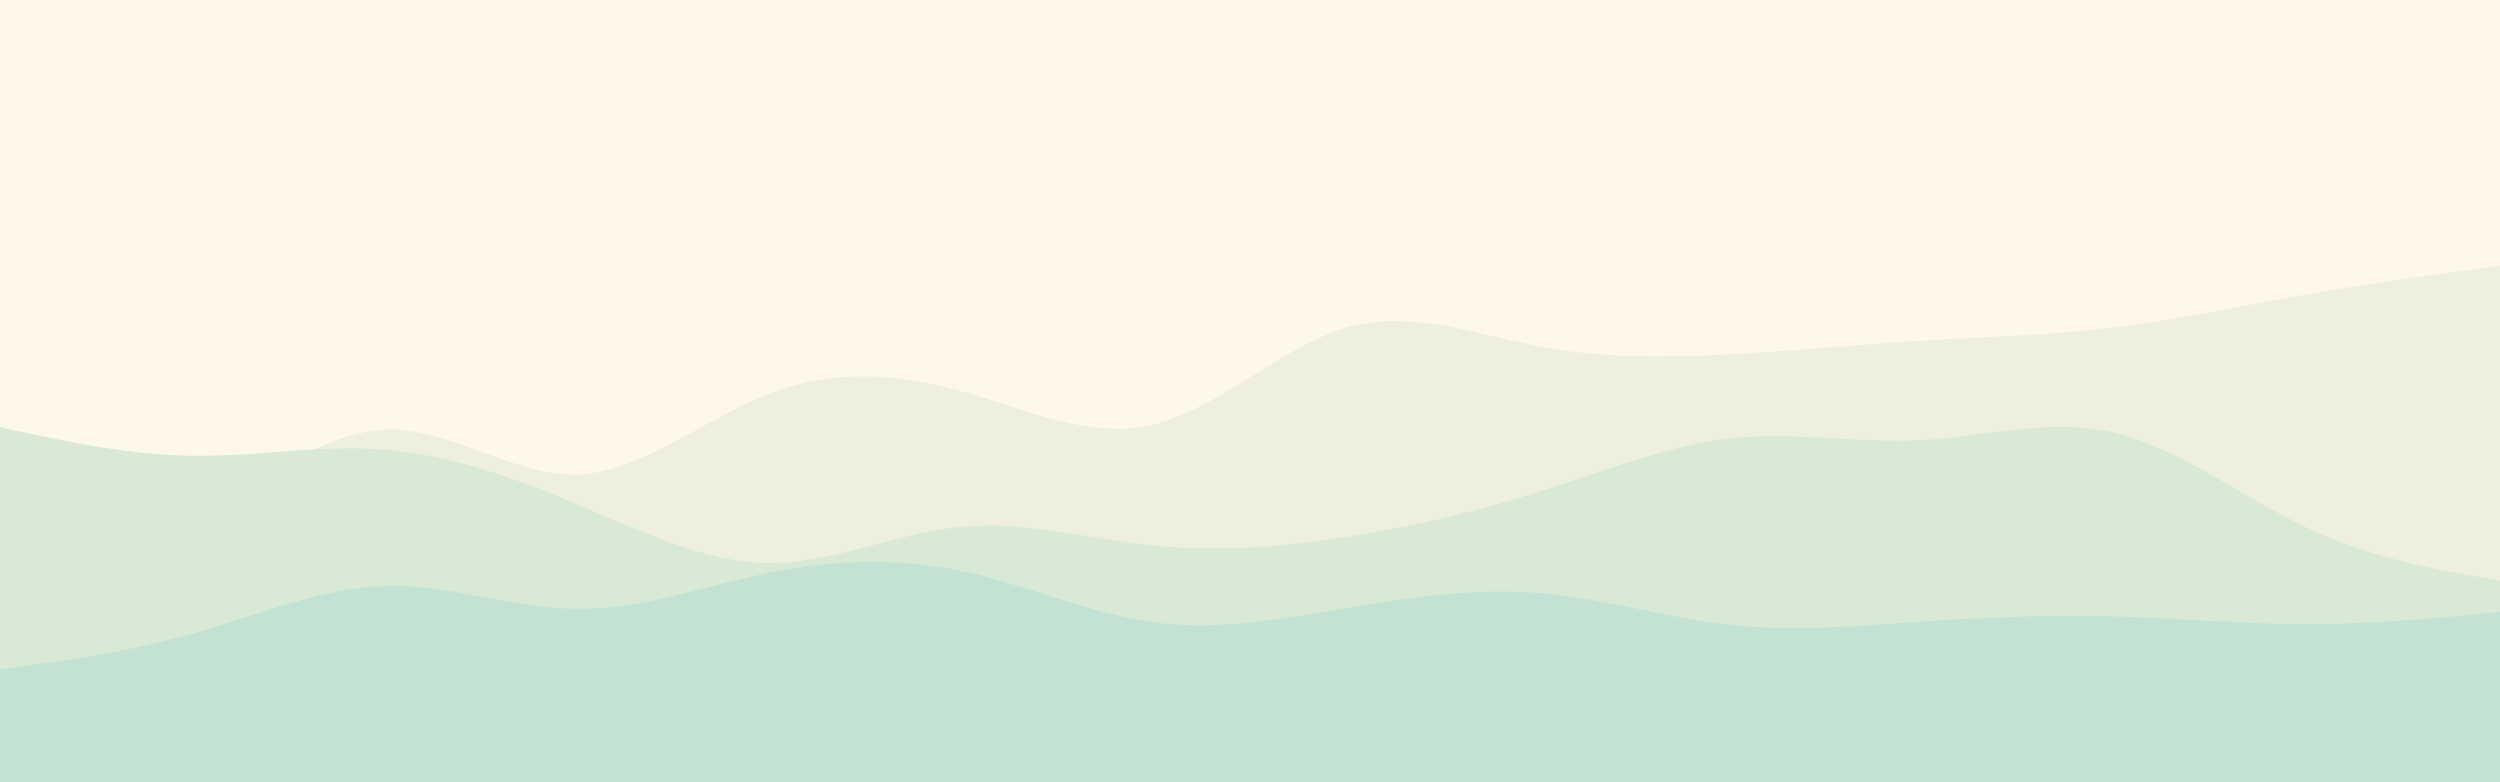
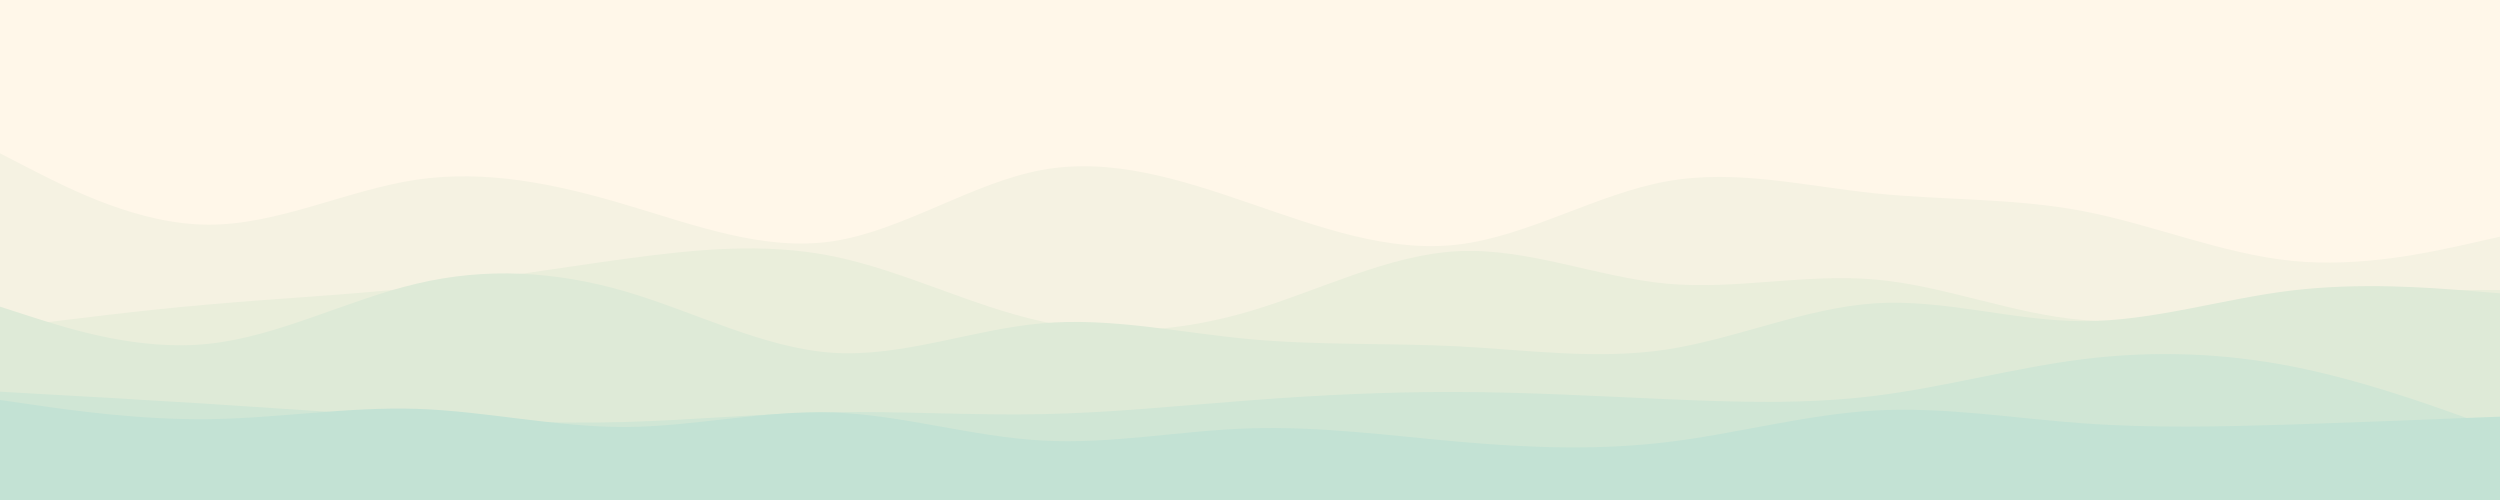
- <svg xmlns="http://www.w3.org/2000/svg" id="visual" viewBox="0 0 960 300" width="960" height="300" version="1.1">
-   <rect x="0" y="0" width="960" height="300" fill="#FFF7E9" />
-   <path d="M0 140L12.3 139.7C24.7 139.3 49.3 138.7 74 129.5C98.7 120.3 123.3 102.7 148 94.2C172.7 85.7 197.3 86.3 221.8 93C246.3 99.7 270.7 112.3 295.2 121.8C319.7 131.3 344.3 137.7 369 145.8C393.7 154 418.3 164 443 161.8C467.7 159.7 492.3 145.3 517 139C541.7 132.7 566.3 134.3 591 132.7C615.7 131 640.3 126 664.8 127.7C689.3 129.3 713.7 137.7 738.2 143C762.7 148.3 787.3 150.7 812 149.7C836.7 148.7 861.3 144.3 886 128.7C910.7 113 935.3 86 947.7 72.5L960 59L960 301L947.7 301C935.3 301 910.7 301 886 301C861.3 301 836.7 301 812 301C787.3 301 762.7 301 738.2 301C713.7 301 689.3 301 664.8 301C640.3 301 615.7 301 591 301C566.3 301 541.7 301 517 301C492.3 301 467.7 301 443 301C418.3 301 393.7 301 369 301C344.3 301 319.7 301 295.2 301C270.7 301 246.3 301 221.8 301C197.3 301 172.7 301 148 301C123.3 301 98.7 301 74 301C49.3 301 24.7 301 12.3 301L0 301Z" fill="#fff7e9" />
-   <path d="M0 179L12.3 183.8C24.7 188.7 49.3 198.3 74 192.7C98.7 187 123.3 166 148 165C172.7 164 197.3 183 221.8 182.2C246.3 181.3 270.7 160.7 295.2 151.2C319.7 141.7 344.3 143.3 369 150.2C393.7 157 418.3 169 443 163C467.7 157 492.3 133 517 125.8C541.7 118.7 566.3 128.3 591 133C615.7 137.7 640.3 137.3 664.8 136C689.3 134.7 713.7 132.3 738.2 130.8C762.7 129.3 787.3 128.7 812 125.7C836.7 122.7 861.3 117.3 886 113C910.7 108.7 935.3 105.3 947.7 103.7L960 102L960 301L947.7 301C935.3 301 910.7 301 886 301C861.3 301 836.7 301 812 301C787.3 301 762.7 301 738.2 301C713.7 301 689.3 301 664.8 301C640.3 301 615.7 301 591 301C566.3 301 541.7 301 517 301C492.3 301 467.7 301 443 301C418.3 301 393.7 301 369 301C344.3 301 319.7 301 295.2 301C270.7 301 246.3 301 221.8 301C197.3 301 172.7 301 148 301C123.3 301 98.7 301 74 301C49.3 301 24.7 301 12.3 301L0 301Z" fill="#eef0dd" />
-   <path d="M0 164L12.3 166.7C24.7 169.3 49.3 174.7 74 175C98.7 175.3 123.3 170.7 148 172.7C172.7 174.7 197.3 183.3 221.8 193.7C246.3 204 270.7 216 295.2 216.2C319.7 216.3 344.3 204.7 369 202.3C393.7 200 418.3 207 443 209.5C467.7 212 492.3 210 517 206.2C541.7 202.3 566.3 196.7 591 188.8C615.7 181 640.3 171 664.8 168.3C689.3 165.7 713.7 170.3 738.2 169C762.7 167.7 787.3 160.3 812 166.2C836.7 172 861.3 191 886 202.7C910.7 214.3 935.3 218.7 947.7 220.8L960 223L960 301L947.7 301C935.3 301 910.7 301 886 301C861.3 301 836.7 301 812 301C787.3 301 762.7 301 738.2 301C713.7 301 689.3 301 664.8 301C640.3 301 615.7 301 591 301C566.3 301 541.7 301 517 301C492.3 301 467.7 301 443 301C418.3 301 393.7 301 369 301C344.3 301 319.7 301 295.2 301C270.7 301 246.3 301 221.8 301C197.3 301 172.7 301 148 301C123.3 301 98.7 301 74 301C49.3 301 24.7 301 12.3 301L0 301Z" fill="#d9e9d6" />
-   <path d="M0 257L12.3 255.3C24.7 253.7 49.3 250.3 74 243.3C98.7 236.3 123.3 225.7 148 225C172.7 224.3 197.3 233.7 221.8 233.8C246.3 234 270.7 225 295.2 220C319.7 215 344.3 214 369 219.2C393.7 224.3 418.3 235.7 443 239C467.7 242.3 492.3 237.7 517 233.5C541.7 229.3 566.3 225.7 591 227.7C615.7 229.7 640.3 237.3 664.8 240C689.3 242.7 713.7 240.3 738.2 238.7C762.7 237 787.3 236 812 236.7C836.7 237.3 861.3 239.7 886 239.7C910.7 239.7 935.3 237.3 947.7 236.2L960 235L960 301L947.7 301C935.3 301 910.7 301 886 301C861.3 301 836.7 301 812 301C787.3 301 762.7 301 738.2 301C713.7 301 689.3 301 664.8 301C640.3 301 615.7 301 591 301C566.3 301 541.7 301 517 301C492.3 301 467.7 301 443 301C418.3 301 393.7 301 369 301C344.3 301 319.7 301 295.2 301C270.7 301 246.3 301 221.8 301C197.3 301 172.7 301 148 301C123.3 301 98.7 301 74 301C49.3 301 24.7 301 12.3 301L0 301Z" fill="#c3e2d4" />
+ <svg xmlns="http://www.w3.org/2000/svg" id="visual" viewBox="0 0 1500 300" width="1500" height="300" version="1.1">
+   <rect x="0" y="0" width="1500" height="300" fill="#fff7e9" />
+   <path d="M0 145L20.8 130.5C41.7 116 83.3 87 125 81.7C166.7 76.3 208.3 94.7 250 99.2C291.7 103.7 333.3 94.3 375 86.3C416.7 78.3 458.3 71.7 500 81.5C541.7 91.3 583.3 117.7 625 123C666.7 128.3 708.3 112.7 750 99.3C791.7 86 833.3 75 875 73.2C916.7 71.3 958.3 78.7 1000 85C1041.7 91.3 1083.3 96.7 1125 107.3C1166.7 118 1208.3 134 1250 132.8C1291.7 131.7 1333.3 113.3 1375 97C1416.7 80.7 1458.3 66.3 1479.2 59.2L1500 52L1500 301L1479.2 301C1458.3 301 1416.7 301 1375 301C1333.3 301 1291.7 301 1250 301C1208.3 301 1166.7 301 1125 301C1083.3 301 1041.7 301 1000 301C958.3 301 916.7 301 875 301C833.3 301 791.7 301 750 301C708.3 301 666.7 301 625 301C583.3 301 541.7 301 500 301C458.3 301 416.7 301 375 301C333.3 301 291.7 301 250 301C208.3 301 166.7 301 125 301C83.3 301 41.7 301 20.8 301L0 301Z" fill="#fff7e9" />
+   <path d="M0 92L20.8 102.7C41.7 113.3 83.3 134.7 125 134.8C166.7 135 208.3 114 250 107.8C291.7 101.7 333.3 110.3 375 122.7C416.7 135 458.3 151 500 144.7C541.7 138.3 583.3 109.7 625 102C666.7 94.3 708.3 107.7 750 122C791.7 136.3 833.3 151.7 875 146.7C916.7 141.7 958.3 116.3 1000 108.8C1041.7 101.3 1083.3 111.7 1125 116C1166.7 120.3 1208.3 118.7 1250 126.7C1291.7 134.7 1333.3 152.3 1375 156.5C1416.7 160.7 1458.3 151.3 1479.2 146.7L1500 142L1500 301L1479.2 301C1458.3 301 1416.7 301 1375 301C1333.3 301 1291.7 301 1250 301C1208.3 301 1166.7 301 1125 301C1083.3 301 1041.7 301 1000 301C958.3 301 916.7 301 875 301C833.3 301 791.7 301 750 301C708.3 301 666.7 301 625 301C583.3 301 541.7 301 500 301C458.3 301 416.7 301 375 301C333.3 301 291.7 301 250 301C208.3 301 166.7 301 125 301C83.3 301 41.7 301 20.8 301L0 301Z" fill="#f5f2e2" />
+   <path d="M0 197L20.8 194.3C41.7 191.7 83.3 186.3 125 182.7C166.7 179 208.3 177 250 172.5C291.7 168 333.3 161 375 155.3C416.7 149.7 458.3 145.3 500 153.8C541.7 162.3 583.3 183.7 625 192.8C666.7 202 708.3 199 750 186.7C791.7 174.3 833.3 152.7 875 150.7C916.7 148.7 958.3 166.3 1000 170.2C1041.7 174 1083.3 164 1125 167.7C1166.7 171.3 1208.3 188.7 1250 192C1291.7 195.3 1333.3 184.7 1375 179.3C1416.7 174 1458.3 174 1479.2 174L1500 174L1500 301L1479.2 301C1458.3 301 1416.7 301 1375 301C1333.3 301 1291.7 301 1250 301C1208.3 301 1166.7 301 1125 301C1083.3 301 1041.7 301 1000 301C958.3 301 916.7 301 875 301C833.3 301 791.7 301 750 301C708.3 301 666.7 301 625 301C583.3 301 541.7 301 500 301C458.3 301 416.7 301 375 301C333.3 301 291.7 301 250 301C208.3 301 166.7 301 125 301C83.3 301 41.7 301 20.8 301L0 301Z" fill="#eaeedb" />
+   <path d="M0 184L20.8 190.7C41.7 197.3 83.3 210.7 125 206.3C166.7 202 208.3 180 250 170.2C291.7 160.3 333.3 162.7 375 174.8C416.7 187 458.3 209 500 211.7C541.7 214.3 583.3 197.7 625 194C666.7 190.3 708.3 199.7 750 203.5C791.7 207.3 833.3 205.7 875 207.8C916.7 210 958.3 216 1000 209.7C1041.7 203.3 1083.3 184.7 1125 182C1166.7 179.3 1208.3 192.7 1250 192.7C1291.7 192.7 1333.3 179.3 1375 174.3C1416.7 169.3 1458.3 172.7 1479.2 174.3L1500 176L1500 301L1479.2 301C1458.3 301 1416.7 301 1375 301C1333.3 301 1291.7 301 1250 301C1208.3 301 1166.7 301 1125 301C1083.3 301 1041.7 301 1000 301C958.3 301 916.7 301 875 301C833.3 301 791.7 301 750 301C708.3 301 666.7 301 625 301C583.3 301 541.7 301 500 301C458.3 301 416.7 301 375 301C333.3 301 291.7 301 250 301C208.3 301 166.7 301 125 301C83.3 301 41.7 301 20.8 301L0 301Z" fill="#deead7" />
+   <path d="M0 235L20.8 236.2C41.7 237.3 83.3 239.7 125 242.3C166.7 245 208.3 248 250 250.3C291.7 252.7 333.3 254.3 375 253.2C416.7 252 458.3 248 500 247.3C541.7 246.7 583.3 249.3 625 248.5C666.7 247.7 708.3 243.3 750 240.2C791.7 237 833.3 235 875 235.2C916.7 235.3 958.3 237.7 1000 239.5C1041.7 241.3 1083.3 242.7 1125 237.5C1166.7 232.3 1208.3 220.7 1250 215.5C1291.7 210.3 1333.3 211.7 1375 219.8C1416.7 228 1458.3 243 1479.2 250.5L1500 258L1500 301L1479.2 301C1458.3 301 1416.7 301 1375 301C1333.3 301 1291.7 301 1250 301C1208.3 301 1166.7 301 1125 301C1083.3 301 1041.7 301 1000 301C958.3 301 916.7 301 875 301C833.3 301 791.7 301 750 301C708.3 301 666.7 301 625 301C583.3 301 541.7 301 500 301C458.3 301 416.7 301 375 301C333.3 301 291.7 301 250 301C208.3 301 166.7 301 125 301C83.3 301 41.7 301 20.8 301L0 301Z" fill="#d0e6d5" />
+   <path d="M0 240L20.8 243C41.7 246 83.3 252 125 251.5C166.7 251 208.3 244 250 245.3C291.7 246.7 333.3 256.3 375 256.2C416.7 256 458.3 246 500 247.5C541.7 249 583.3 262 625 264.3C666.7 266.7 708.3 258.3 750 257C791.7 255.7 833.3 261.3 875 265C916.7 268.7 958.3 270.3 1000 265.3C1041.7 260.3 1083.3 248.7 1125 246.3C1166.7 244 1208.3 251 1250 254C1291.7 257 1333.3 256 1375 254.7C1416.7 253.3 1458.3 251.7 1479.2 250.8L1500 250L1500 301L1479.2 301C1458.3 301 1416.7 301 1375 301C1333.3 301 1291.7 301 1250 301C1208.3 301 1166.7 301 1125 301C1083.3 301 1041.7 301 1000 301C958.3 301 916.7 301 875 301C833.3 301 791.7 301 750 301C708.3 301 666.7 301 625 301C583.3 301 541.7 301 500 301C458.3 301 416.7 301 375 301C333.3 301 291.7 301 250 301C208.3 301 166.7 301 125 301C83.3 301 41.7 301 20.8 301L0 301Z" fill="#c3e2d4" />
</svg>
